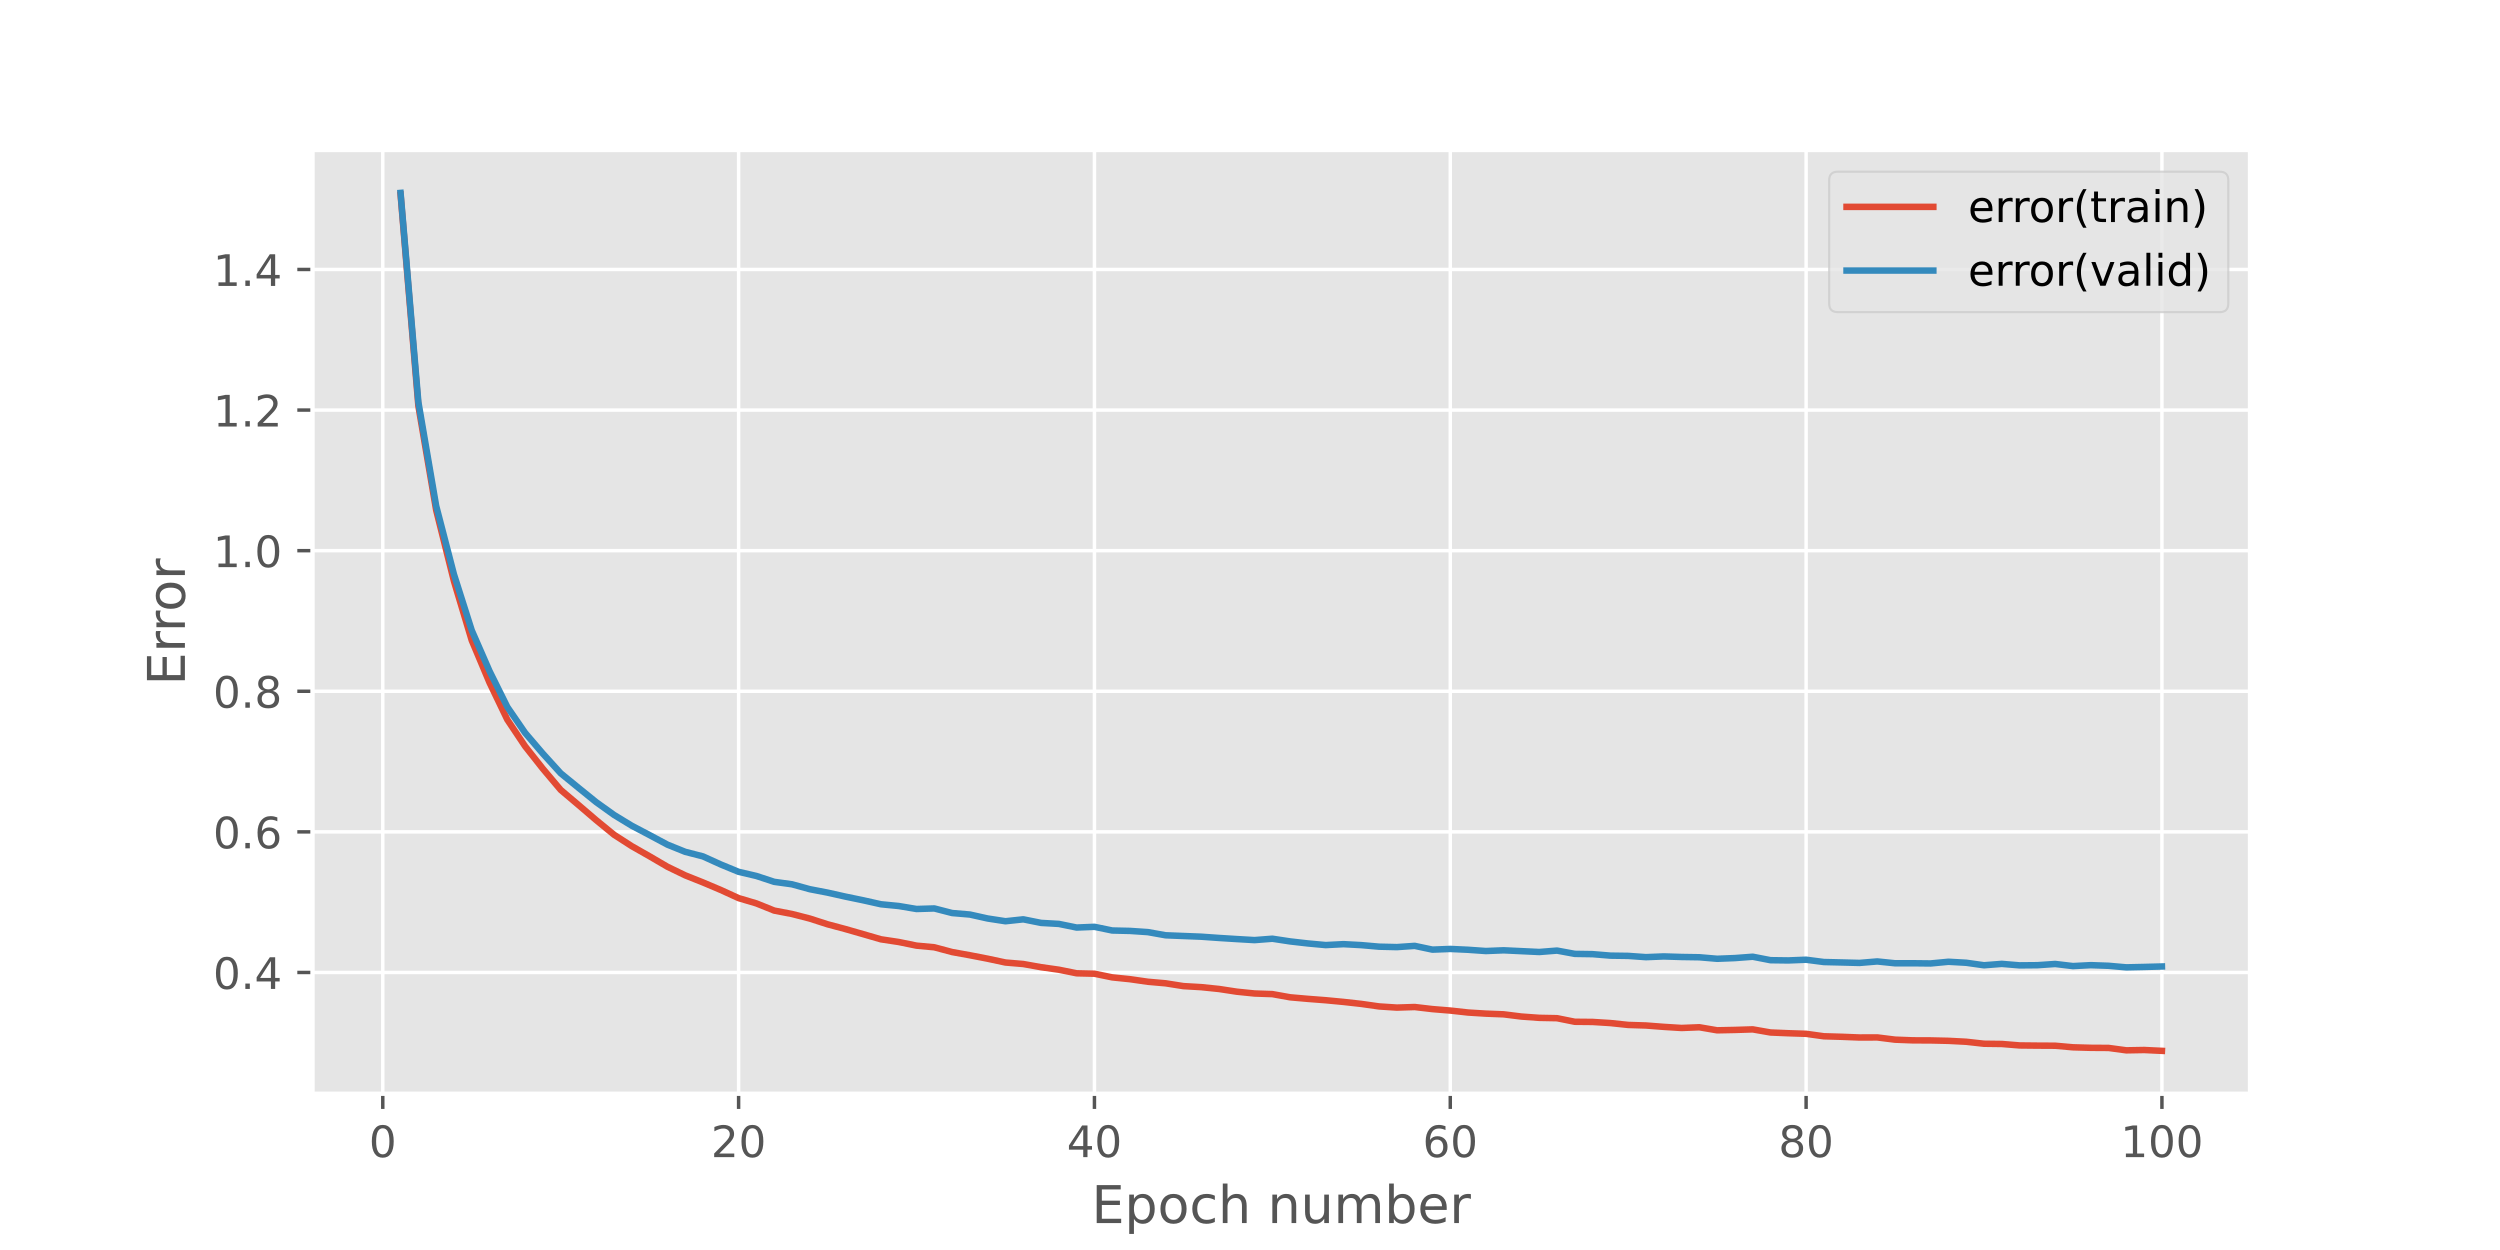
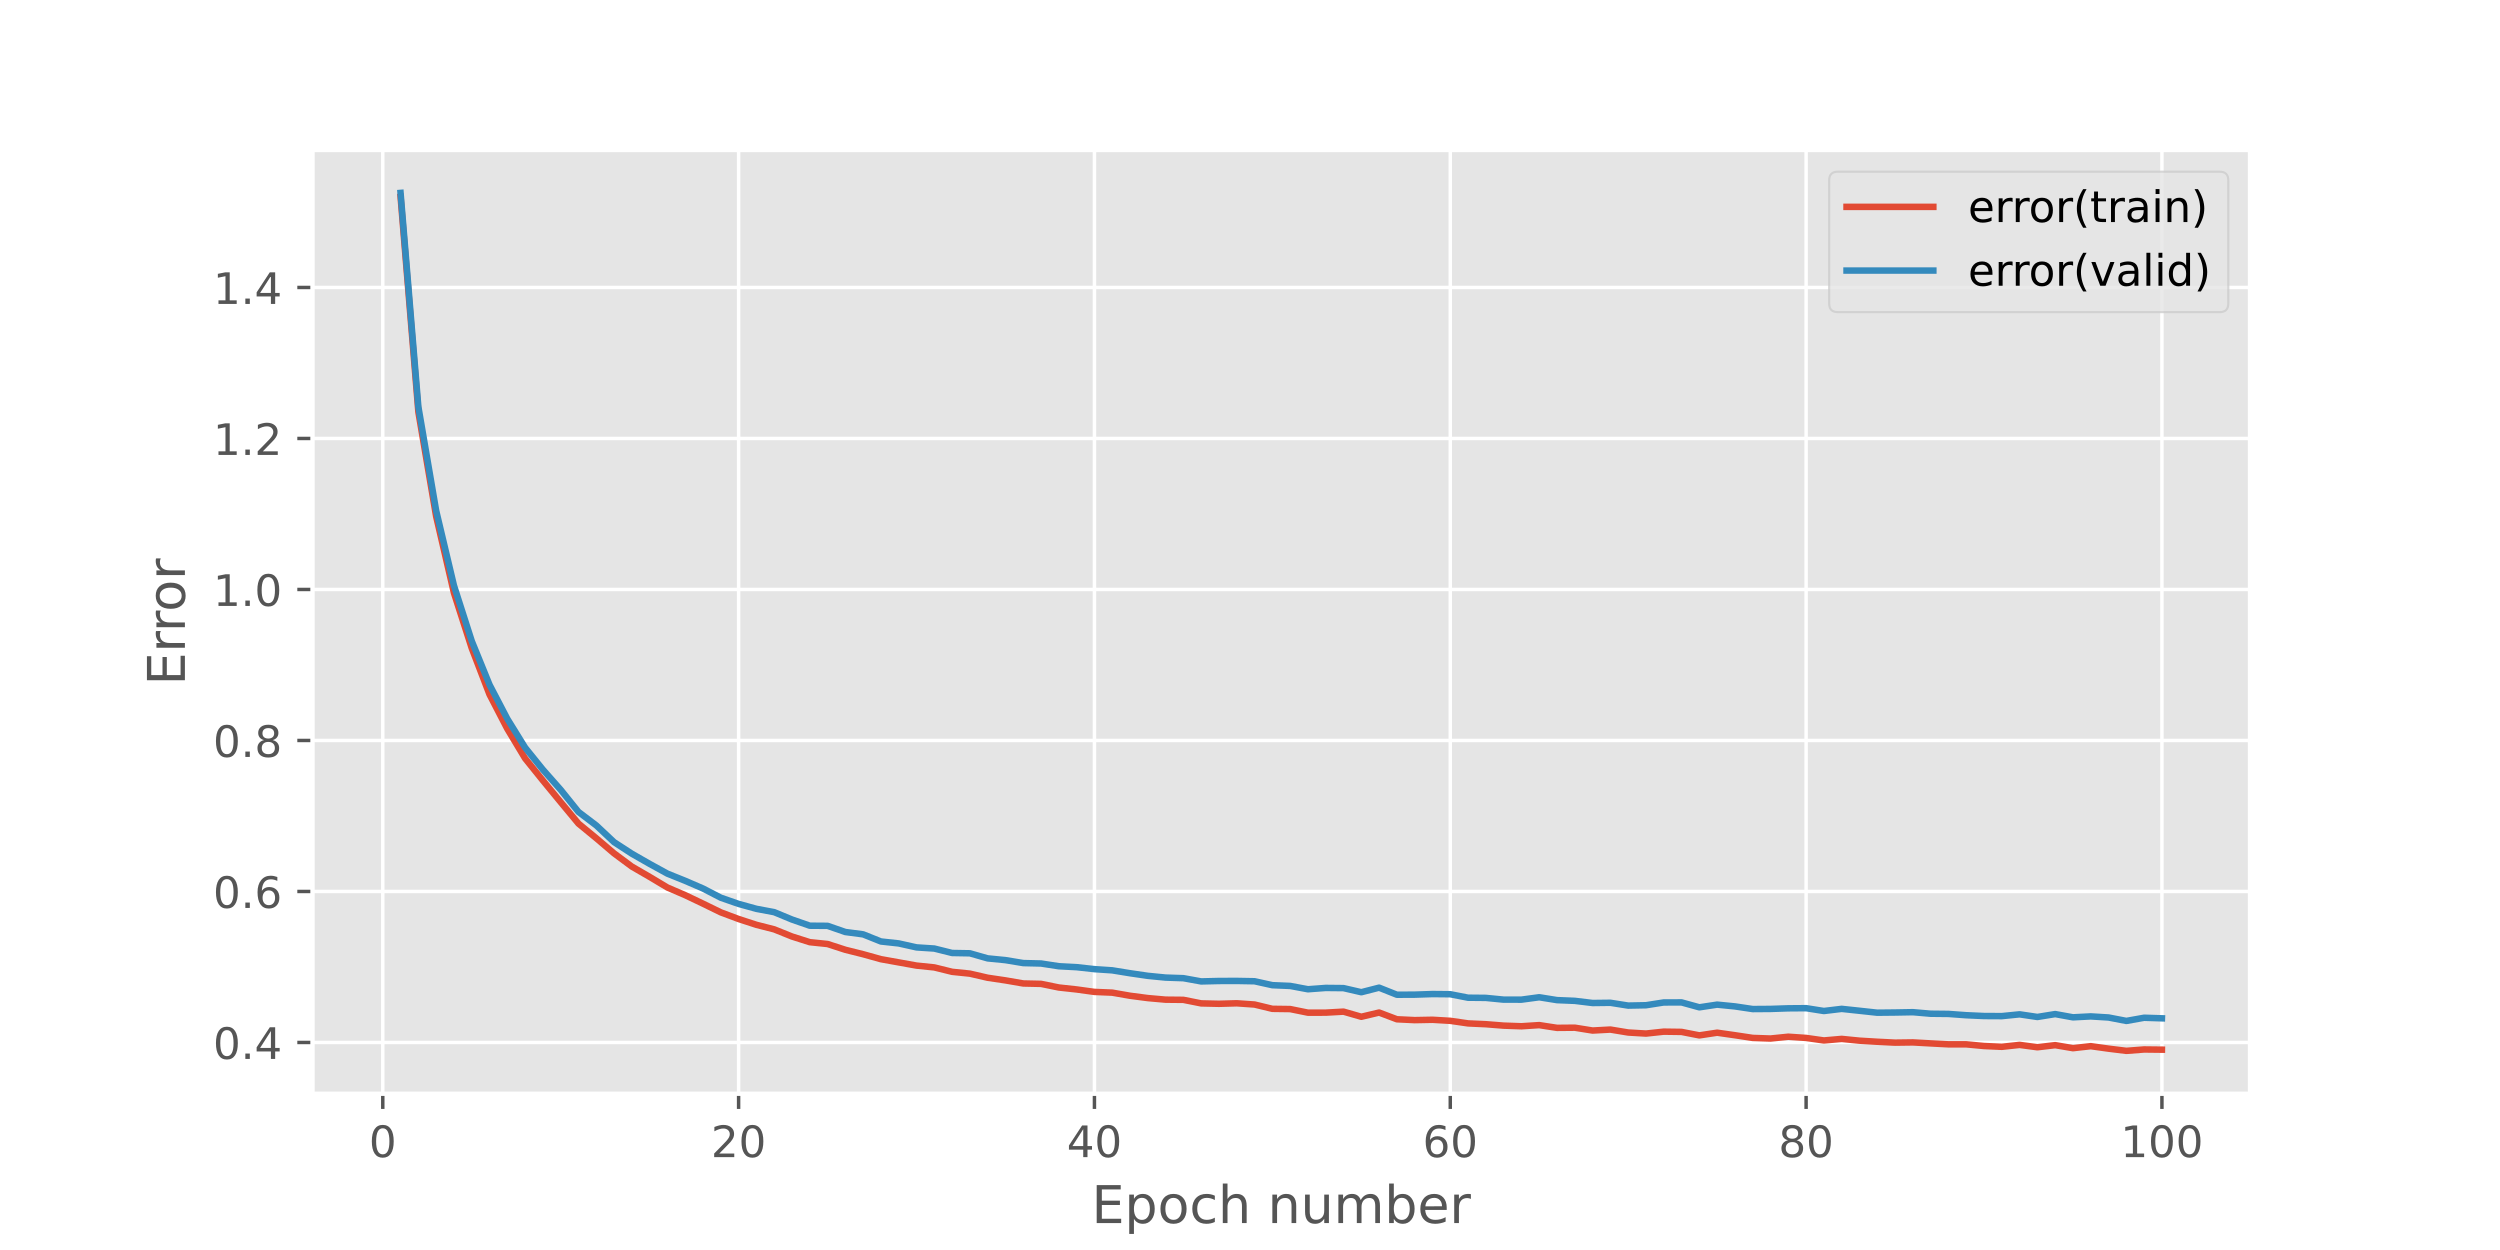
<svg xmlns="http://www.w3.org/2000/svg" xmlns:xlink="http://www.w3.org/1999/xlink" height="288pt" version="1.1" viewBox="0 0 576 288" width="576pt">
  <defs>
    <style type="text/css">*{stroke-linecap:butt;stroke-linejoin:round;}</style>
  </defs>
  <g id="figure_1">
    <g id="patch_1">
      <path d="M 0 288  L 576 288  L 576 0  L 0 0  z " style="fill:#ffffff;" />
    </g>
    <g id="axes_1">
      <g id="patch_2">
        <path d="M 72 252  L 518.4 252  L 518.4 34.56  L 72 34.56  z " style="fill:#e5e5e5;" />
      </g>
      <g id="matplotlib.axis_1">
        <g id="xtick_1">
          <g id="line2d_1">
-             <path clip-path="url(#p067e1117a4)" d="M 88.192 252  L 88.192 34.56  " style="fill:none;stroke:#ffffff;stroke-linecap:square;stroke-width:0.8;" />
+             <path clip-path="url(#p7b050c8171)" d="M 88.192 252  L 88.192 34.56  " style="fill:none;stroke:#ffffff;stroke-linecap:square;stroke-width:0.8;" />
          </g>
          <g id="line2d_2">
            <defs>
-               <path d="M 0 0  L 0 3.5  " id="m8cebca8a3a" style="stroke:#555555;stroke-width:0.8;" />
-             </defs>
-             <g>
-               <use style="fill:#555555;stroke:#555555;stroke-width:0.8;" x="88.192" xlink:href="#m8cebca8a3a" y="252" />
+               <path d="M 0 0  L 0 3.5  " id="m81ec9ba55e" style="stroke:#555555;stroke-width:0.8;" />
+             </defs>
+             <g>
+               <use style="fill:#555555;stroke:#555555;stroke-width:0.8;" x="88.192" xlink:href="#m81ec9ba55e" y="252" />
            </g>
          </g>
          <g id="text_1">
            <g style="fill:#555555;" transform="translate(85.01049 266.5984)scale(0.1 -0.1)">
              <defs>
                <path d="M 2034 4250  Q 1547 4250 1301 3770  Q 1056 3291 1056 2328  Q 1056 1369 1301 889  Q 1547 409 2034 409  Q 2525 409 2770 889  Q 3016 1369 3016 2328  Q 3016 3291 2770 3770  Q 2525 4250 2034 4250  z M 2034 4750  Q 2819 4750 3233 4129  Q 3647 3509 3647 2328  Q 3647 1150 3233 529  Q 2819 -91 2034 -91  Q 1250 -91 836 529  Q 422 1150 422 2328  Q 422 3509 836 4129  Q 1250 4750 2034 4750  z " id="DejaVuSans-30" transform="scale(0.015625)" />
              </defs>
              <use xlink:href="#DejaVuSans-30" />
            </g>
          </g>
        </g>
        <g id="xtick_2">
          <g id="line2d_3">
-             <path clip-path="url(#p067e1117a4)" d="M 170.175 252  L 170.175 34.56  " style="fill:none;stroke:#ffffff;stroke-linecap:square;stroke-width:0.8;" />
+             <path clip-path="url(#p7b050c8171)" d="M 170.175 252  L 170.175 34.56  " style="fill:none;stroke:#ffffff;stroke-linecap:square;stroke-width:0.8;" />
          </g>
          <g id="line2d_4">
            <g>
-               <use style="fill:#555555;stroke:#555555;stroke-width:0.8;" x="170.175" xlink:href="#m8cebca8a3a" y="252" />
+               <use style="fill:#555555;stroke:#555555;stroke-width:0.8;" x="170.175" xlink:href="#m81ec9ba55e" y="252" />
            </g>
          </g>
          <g id="text_2">
            <g style="fill:#555555;" transform="translate(163.8127 266.5984)scale(0.1 -0.1)">
              <defs>
                <path d="M 1228 531  L 3431 531  L 3431 0  L 469 0  L 469 531  Q 828 903 1448 1529  Q 2069 2156 2228 2338  Q 2531 2678 2651 2914  Q 2772 3150 2772 3378  Q 2772 3750 2511 3984  Q 2250 4219 1831 4219  Q 1534 4219 1204 4116  Q 875 4013 500 3803  L 500 4441  Q 881 4594 1212 4672  Q 1544 4750 1819 4750  Q 2544 4750 2975 4387  Q 3406 4025 3406 3419  Q 3406 3131 3298 2873  Q 3191 2616 2906 2266  Q 2828 2175 2409 1742  Q 1991 1309 1228 531  z " id="DejaVuSans-32" transform="scale(0.015625)" />
              </defs>
              <use xlink:href="#DejaVuSans-32" />
              <use x="63.623" xlink:href="#DejaVuSans-30" />
            </g>
          </g>
        </g>
        <g id="xtick_3">
          <g id="line2d_5">
-             <path clip-path="url(#p067e1117a4)" d="M 252.159 252  L 252.159 34.56  " style="fill:none;stroke:#ffffff;stroke-linecap:square;stroke-width:0.8;" />
+             <path clip-path="url(#p7b050c8171)" d="M 252.159 252  L 252.159 34.56  " style="fill:none;stroke:#ffffff;stroke-linecap:square;stroke-width:0.8;" />
          </g>
          <g id="line2d_6">
            <g>
-               <use style="fill:#555555;stroke:#555555;stroke-width:0.8;" x="252.159" xlink:href="#m8cebca8a3a" y="252" />
+               <use style="fill:#555555;stroke:#555555;stroke-width:0.8;" x="252.159" xlink:href="#m81ec9ba55e" y="252" />
            </g>
          </g>
          <g id="text_3">
            <g style="fill:#555555;" transform="translate(245.7962 266.5984)scale(0.1 -0.1)">
              <defs>
                <path d="M 2419 4116  L 825 1625  L 2419 1625  L 2419 4116  z M 2253 4666  L 3047 4666  L 3047 1625  L 3713 1625  L 3713 1100  L 3047 1100  L 3047 0  L 2419 0  L 2419 1100  L 313 1100  L 313 1709  L 2253 4666  z " id="DejaVuSans-34" transform="scale(0.015625)" />
              </defs>
              <use xlink:href="#DejaVuSans-34" />
              <use x="63.623" xlink:href="#DejaVuSans-30" />
            </g>
          </g>
        </g>
        <g id="xtick_4">
          <g id="line2d_7">
-             <path clip-path="url(#p067e1117a4)" d="M 334.142 252  L 334.142 34.56  " style="fill:none;stroke:#ffffff;stroke-linecap:square;stroke-width:0.8;" />
+             <path clip-path="url(#p7b050c8171)" d="M 334.142 252  L 334.142 34.56  " style="fill:none;stroke:#ffffff;stroke-linecap:square;stroke-width:0.8;" />
          </g>
          <g id="line2d_8">
            <g>
-               <use style="fill:#555555;stroke:#555555;stroke-width:0.8;" x="334.142" xlink:href="#m8cebca8a3a" y="252" />
+               <use style="fill:#555555;stroke:#555555;stroke-width:0.8;" x="334.142" xlink:href="#m81ec9ba55e" y="252" />
            </g>
          </g>
          <g id="text_4">
            <g style="fill:#555555;" transform="translate(327.7796 266.5984)scale(0.1 -0.1)">
              <defs>
                <path d="M 2113 2584  Q 1688 2584 1439 2293  Q 1191 2003 1191 1497  Q 1191 994 1439 701  Q 1688 409 2113 409  Q 2538 409 2786 701  Q 3034 994 3034 1497  Q 3034 2003 2786 2293  Q 2538 2584 2113 2584  z M 3366 4563  L 3366 3988  Q 3128 4100 2886 4159  Q 2644 4219 2406 4219  Q 1781 4219 1451 3797  Q 1122 3375 1075 2522  Q 1259 2794 1537 2939  Q 1816 3084 2150 3084  Q 2853 3084 3261 2657  Q 3669 2231 3669 1497  Q 3669 778 3244 343  Q 2819 -91 2113 -91  Q 1303 -91 875 529  Q 447 1150 447 2328  Q 447 3434 972 4092  Q 1497 4750 2381 4750  Q 2619 4750 2861 4703  Q 3103 4656 3366 4563  z " id="DejaVuSans-36" transform="scale(0.015625)" />
              </defs>
              <use xlink:href="#DejaVuSans-36" />
              <use x="63.623" xlink:href="#DejaVuSans-30" />
            </g>
          </g>
        </g>
        <g id="xtick_5">
          <g id="line2d_9">
-             <path clip-path="url(#p067e1117a4)" d="M 416.126 252  L 416.126 34.56  " style="fill:none;stroke:#ffffff;stroke-linecap:square;stroke-width:0.8;" />
+             <path clip-path="url(#p7b050c8171)" d="M 416.126 252  L 416.126 34.56  " style="fill:none;stroke:#ffffff;stroke-linecap:square;stroke-width:0.8;" />
          </g>
          <g id="line2d_10">
            <g>
-               <use style="fill:#555555;stroke:#555555;stroke-width:0.8;" x="416.126" xlink:href="#m8cebca8a3a" y="252" />
+               <use style="fill:#555555;stroke:#555555;stroke-width:0.8;" x="416.126" xlink:href="#m81ec9ba55e" y="252" />
            </g>
          </g>
          <g id="text_5">
            <g style="fill:#555555;" transform="translate(409.7631 266.5984)scale(0.1 -0.1)">
              <defs>
                <path d="M 2034 2216  Q 1584 2216 1326 1975  Q 1069 1734 1069 1313  Q 1069 891 1326 650  Q 1584 409 2034 409  Q 2484 409 2743 651  Q 3003 894 3003 1313  Q 3003 1734 2745 1975  Q 2488 2216 2034 2216  z M 1403 2484  Q 997 2584 770 2862  Q 544 3141 544 3541  Q 544 4100 942 4425  Q 1341 4750 2034 4750  Q 2731 4750 3128 4425  Q 3525 4100 3525 3541  Q 3525 3141 3298 2862  Q 3072 2584 2669 2484  Q 3125 2378 3379 2068  Q 3634 1759 3634 1313  Q 3634 634 3220 271  Q 2806 -91 2034 -91  Q 1263 -91 848 271  Q 434 634 434 1313  Q 434 1759 690 2068  Q 947 2378 1403 2484  z M 1172 3481  Q 1172 3119 1398 2916  Q 1625 2713 2034 2713  Q 2441 2713 2670 2916  Q 2900 3119 2900 3481  Q 2900 3844 2670 4047  Q 2441 4250 2034 4250  Q 1625 4250 1398 4047  Q 1172 3844 1172 3481  z " id="DejaVuSans-38" transform="scale(0.015625)" />
              </defs>
              <use xlink:href="#DejaVuSans-38" />
              <use x="63.623" xlink:href="#DejaVuSans-30" />
            </g>
          </g>
        </g>
        <g id="xtick_6">
          <g id="line2d_11">
-             <path clip-path="url(#p067e1117a4)" d="M 498.109 252  L 498.109 34.56  " style="fill:none;stroke:#ffffff;stroke-linecap:square;stroke-width:0.8;" />
+             <path clip-path="url(#p7b050c8171)" d="M 498.109 252  L 498.109 34.56  " style="fill:none;stroke:#ffffff;stroke-linecap:square;stroke-width:0.8;" />
          </g>
          <g id="line2d_12">
            <g>
-               <use style="fill:#555555;stroke:#555555;stroke-width:0.8;" x="498.109" xlink:href="#m8cebca8a3a" y="252" />
+               <use style="fill:#555555;stroke:#555555;stroke-width:0.8;" x="498.109" xlink:href="#m81ec9ba55e" y="252" />
            </g>
          </g>
          <g id="text_6">
            <g style="fill:#555555;" transform="translate(488.5653 266.5984)scale(0.1 -0.1)">
              <defs>
                <path d="M 794 531  L 1825 531  L 1825 4091  L 703 3866  L 703 4441  L 1819 4666  L 2450 4666  L 2450 531  L 3481 531  L 3481 0  L 794 0  L 794 531  z " id="DejaVuSans-31" transform="scale(0.015625)" />
              </defs>
              <use xlink:href="#DejaVuSans-31" />
              <use x="63.623" xlink:href="#DejaVuSans-30" />
              <use x="127.246" xlink:href="#DejaVuSans-30" />
            </g>
          </g>
        </g>
        <g id="text_7">
          <g style="fill:#555555;" transform="translate(251.5031 281.7962)scale(0.12 -0.12)">
            <defs>
              <path d="M 628 4666  L 3578 4666  L 3578 4134  L 1259 4134  L 1259 2753  L 3481 2753  L 3481 2222  L 1259 2222  L 1259 531  L 3634 531  L 3634 0  L 628 0  L 628 4666  z " id="DejaVuSans-45" transform="scale(0.015625)" />
              <path d="M 1159 525  L 1159 -1331  L 581 -1331  L 581 3500  L 1159 3500  L 1159 2969  Q 1341 3281 1617 3432  Q 1894 3584 2278 3584  Q 2916 3584 3314 3078  Q 3713 2572 3713 1747  Q 3713 922 3314 415  Q 2916 -91 2278 -91  Q 1894 -91 1617 61  Q 1341 213 1159 525  z M 3116 1747  Q 3116 2381 2855 2742  Q 2594 3103 2138 3103  Q 1681 3103 1420 2742  Q 1159 2381 1159 1747  Q 1159 1113 1420 752  Q 1681 391 2138 391  Q 2594 391 2855 752  Q 3116 1113 3116 1747  z " id="DejaVuSans-70" transform="scale(0.015625)" />
              <path d="M 1959 3097  Q 1497 3097 1228 2736  Q 959 2375 959 1747  Q 959 1119 1226 758  Q 1494 397 1959 397  Q 2419 397 2687 759  Q 2956 1122 2956 1747  Q 2956 2369 2687 2733  Q 2419 3097 1959 3097  z M 1959 3584  Q 2709 3584 3137 3096  Q 3566 2609 3566 1747  Q 3566 888 3137 398  Q 2709 -91 1959 -91  Q 1206 -91 779 398  Q 353 888 353 1747  Q 353 2609 779 3096  Q 1206 3584 1959 3584  z " id="DejaVuSans-6f" transform="scale(0.015625)" />
              <path d="M 3122 3366  L 3122 2828  Q 2878 2963 2633 3030  Q 2388 3097 2138 3097  Q 1578 3097 1268 2742  Q 959 2388 959 1747  Q 959 1106 1268 751  Q 1578 397 2138 397  Q 2388 397 2633 464  Q 2878 531 3122 666  L 3122 134  Q 2881 22 2623 -34  Q 2366 -91 2075 -91  Q 1284 -91 818 406  Q 353 903 353 1747  Q 353 2603 823 3093  Q 1294 3584 2113 3584  Q 2378 3584 2631 3529  Q 2884 3475 3122 3366  z " id="DejaVuSans-63" transform="scale(0.015625)" />
              <path d="M 3513 2113  L 3513 0  L 2938 0  L 2938 2094  Q 2938 2591 2744 2837  Q 2550 3084 2163 3084  Q 1697 3084 1428 2787  Q 1159 2491 1159 1978  L 1159 0  L 581 0  L 581 4863  L 1159 4863  L 1159 2956  Q 1366 3272 1645 3428  Q 1925 3584 2291 3584  Q 2894 3584 3203 3211  Q 3513 2838 3513 2113  z " id="DejaVuSans-68" transform="scale(0.015625)" />
              <path id="DejaVuSans-20" transform="scale(0.015625)" />
              <path d="M 3513 2113  L 3513 0  L 2938 0  L 2938 2094  Q 2938 2591 2744 2837  Q 2550 3084 2163 3084  Q 1697 3084 1428 2787  Q 1159 2491 1159 1978  L 1159 0  L 581 0  L 581 3500  L 1159 3500  L 1159 2956  Q 1366 3272 1645 3428  Q 1925 3584 2291 3584  Q 2894 3584 3203 3211  Q 3513 2838 3513 2113  z " id="DejaVuSans-6e" transform="scale(0.015625)" />
              <path d="M 544 1381  L 544 3500  L 1119 3500  L 1119 1403  Q 1119 906 1312 657  Q 1506 409 1894 409  Q 2359 409 2629 706  Q 2900 1003 2900 1516  L 2900 3500  L 3475 3500  L 3475 0  L 2900 0  L 2900 538  Q 2691 219 2414 64  Q 2138 -91 1772 -91  Q 1169 -91 856 284  Q 544 659 544 1381  z M 1991 3584  L 1991 3584  z " id="DejaVuSans-75" transform="scale(0.015625)" />
              <path d="M 3328 2828  Q 3544 3216 3844 3400  Q 4144 3584 4550 3584  Q 5097 3584 5394 3201  Q 5691 2819 5691 2113  L 5691 0  L 5113 0  L 5113 2094  Q 5113 2597 4934 2840  Q 4756 3084 4391 3084  Q 3944 3084 3684 2787  Q 3425 2491 3425 1978  L 3425 0  L 2847 0  L 2847 2094  Q 2847 2600 2669 2842  Q 2491 3084 2119 3084  Q 1678 3084 1418 2786  Q 1159 2488 1159 1978  L 1159 0  L 581 0  L 581 3500  L 1159 3500  L 1159 2956  Q 1356 3278 1631 3431  Q 1906 3584 2284 3584  Q 2666 3584 2933 3390  Q 3200 3197 3328 2828  z " id="DejaVuSans-6d" transform="scale(0.015625)" />
              <path d="M 3116 1747  Q 3116 2381 2855 2742  Q 2594 3103 2138 3103  Q 1681 3103 1420 2742  Q 1159 2381 1159 1747  Q 1159 1113 1420 752  Q 1681 391 2138 391  Q 2594 391 2855 752  Q 3116 1113 3116 1747  z M 1159 2969  Q 1341 3281 1617 3432  Q 1894 3584 2278 3584  Q 2916 3584 3314 3078  Q 3713 2572 3713 1747  Q 3713 922 3314 415  Q 2916 -91 2278 -91  Q 1894 -91 1617 61  Q 1341 213 1159 525  L 1159 0  L 581 0  L 581 4863  L 1159 4863  L 1159 2969  z " id="DejaVuSans-62" transform="scale(0.015625)" />
              <path d="M 3597 1894  L 3597 1613  L 953 1613  Q 991 1019 1311 708  Q 1631 397 2203 397  Q 2534 397 2845 478  Q 3156 559 3463 722  L 3463 178  Q 3153 47 2828 -22  Q 2503 -91 2169 -91  Q 1331 -91 842 396  Q 353 884 353 1716  Q 353 2575 817 3079  Q 1281 3584 2069 3584  Q 2775 3584 3186 3129  Q 3597 2675 3597 1894  z M 3022 2063  Q 3016 2534 2758 2815  Q 2500 3097 2075 3097  Q 1594 3097 1305 2825  Q 1016 2553 972 2059  L 3022 2063  z " id="DejaVuSans-65" transform="scale(0.015625)" />
              <path d="M 2631 2963  Q 2534 3019 2420 3045  Q 2306 3072 2169 3072  Q 1681 3072 1420 2755  Q 1159 2438 1159 1844  L 1159 0  L 581 0  L 581 3500  L 1159 3500  L 1159 2956  Q 1341 3275 1631 3429  Q 1922 3584 2338 3584  Q 2397 3584 2469 3576  Q 2541 3569 2628 3553  L 2631 2963  z " id="DejaVuSans-72" transform="scale(0.015625)" />
            </defs>
            <use xlink:href="#DejaVuSans-45" />
            <use x="63.184" xlink:href="#DejaVuSans-70" />
            <use x="126.66" xlink:href="#DejaVuSans-6f" />
            <use x="187.842" xlink:href="#DejaVuSans-63" />
            <use x="242.822" xlink:href="#DejaVuSans-68" />
            <use x="306.201" xlink:href="#DejaVuSans-20" />
            <use x="337.988" xlink:href="#DejaVuSans-6e" />
            <use x="401.367" xlink:href="#DejaVuSans-75" />
            <use x="464.746" xlink:href="#DejaVuSans-6d" />
            <use x="562.158" xlink:href="#DejaVuSans-62" />
            <use x="625.635" xlink:href="#DejaVuSans-65" />
            <use x="687.158" xlink:href="#DejaVuSans-72" />
          </g>
        </g>
      </g>
      <g id="matplotlib.axis_2">
        <g id="ytick_1">
          <g id="line2d_13">
-             <path clip-path="url(#p067e1117a4)" d="M 72 224.053  L 518.4 224.053  " style="fill:none;stroke:#ffffff;stroke-linecap:square;stroke-width:0.8;" />
+             <path clip-path="url(#p7b050c8171)" d="M 72 240.179  L 518.4 240.179  " style="fill:none;stroke:#ffffff;stroke-linecap:square;stroke-width:0.8;" />
          </g>
          <g id="line2d_14">
            <defs>
-               <path d="M 0 0  L -3.5 0  " id="m923895e67c" style="stroke:#555555;stroke-width:0.8;" />
-             </defs>
-             <g>
-               <use style="fill:#555555;stroke:#555555;stroke-width:0.8;" x="72" xlink:href="#m923895e67c" y="224.053" />
+               <path d="M 0 0  L -3.5 0  " id="m4f35c1a8bf" style="stroke:#555555;stroke-width:0.8;" />
+             </defs>
+             <g>
+               <use style="fill:#555555;stroke:#555555;stroke-width:0.8;" x="72" xlink:href="#m4f35c1a8bf" y="240.179" />
            </g>
          </g>
          <g id="text_8">
-             <g style="fill:#555555;" transform="translate(49.09687 227.8522)scale(0.1 -0.1)">
+             <g style="fill:#555555;" transform="translate(49.09687 243.9783)scale(0.1 -0.1)">
              <defs>
                <path d="M 684 794  L 1344 794  L 1344 0  L 684 0  L 684 794  z " id="DejaVuSans-2e" transform="scale(0.015625)" />
              </defs>
              <use xlink:href="#DejaVuSans-30" />
              <use x="63.623" xlink:href="#DejaVuSans-2e" />
              <use x="95.41" xlink:href="#DejaVuSans-34" />
            </g>
          </g>
        </g>
        <g id="ytick_2">
          <g id="line2d_15">
-             <path clip-path="url(#p067e1117a4)" d="M 72 191.658  L 518.4 191.658  " style="fill:none;stroke:#ffffff;stroke-linecap:square;stroke-width:0.8;" />
+             <path clip-path="url(#p7b050c8171)" d="M 72 205.389  L 518.4 205.389  " style="fill:none;stroke:#ffffff;stroke-linecap:square;stroke-width:0.8;" />
          </g>
          <g id="line2d_16">
            <g>
-               <use style="fill:#555555;stroke:#555555;stroke-width:0.8;" x="72" xlink:href="#m923895e67c" y="191.658" />
+               <use style="fill:#555555;stroke:#555555;stroke-width:0.8;" x="72" xlink:href="#m4f35c1a8bf" y="205.389" />
            </g>
          </g>
          <g id="text_9">
-             <g style="fill:#555555;" transform="translate(49.09687 195.4572)scale(0.1 -0.1)">
+             <g style="fill:#555555;" transform="translate(49.09687 209.1885)scale(0.1 -0.1)">
              <use xlink:href="#DejaVuSans-30" />
              <use x="63.623" xlink:href="#DejaVuSans-2e" />
              <use x="95.41" xlink:href="#DejaVuSans-36" />
            </g>
          </g>
        </g>
        <g id="ytick_3">
          <g id="line2d_17">
-             <path clip-path="url(#p067e1117a4)" d="M 72 159.263  L 518.4 159.263  " style="fill:none;stroke:#ffffff;stroke-linecap:square;stroke-width:0.8;" />
+             <path clip-path="url(#p7b050c8171)" d="M 72 170.599  L 518.4 170.599  " style="fill:none;stroke:#ffffff;stroke-linecap:square;stroke-width:0.8;" />
          </g>
          <g id="line2d_18">
            <g>
-               <use style="fill:#555555;stroke:#555555;stroke-width:0.8;" x="72" xlink:href="#m923895e67c" y="159.263" />
+               <use style="fill:#555555;stroke:#555555;stroke-width:0.8;" x="72" xlink:href="#m4f35c1a8bf" y="170.599" />
            </g>
          </g>
          <g id="text_10">
-             <g style="fill:#555555;" transform="translate(49.09687 163.0622)scale(0.1 -0.1)">
+             <g style="fill:#555555;" transform="translate(49.09687 174.3986)scale(0.1 -0.1)">
              <use xlink:href="#DejaVuSans-30" />
              <use x="63.623" xlink:href="#DejaVuSans-2e" />
              <use x="95.41" xlink:href="#DejaVuSans-38" />
            </g>
          </g>
        </g>
        <g id="ytick_4">
          <g id="line2d_19">
-             <path clip-path="url(#p067e1117a4)" d="M 72 126.868  L 518.4 126.868  " style="fill:none;stroke:#ffffff;stroke-linecap:square;stroke-width:0.8;" />
+             <path clip-path="url(#p7b050c8171)" d="M 72 135.81  L 518.4 135.81  " style="fill:none;stroke:#ffffff;stroke-linecap:square;stroke-width:0.8;" />
          </g>
          <g id="line2d_20">
            <g>
-               <use style="fill:#555555;stroke:#555555;stroke-width:0.8;" x="72" xlink:href="#m923895e67c" y="126.868" />
+               <use style="fill:#555555;stroke:#555555;stroke-width:0.8;" x="72" xlink:href="#m4f35c1a8bf" y="135.81" />
            </g>
          </g>
          <g id="text_11">
-             <g style="fill:#555555;" transform="translate(49.09687 130.6672)scale(0.1 -0.1)">
+             <g style="fill:#555555;" transform="translate(49.09687 139.6088)scale(0.1 -0.1)">
              <use xlink:href="#DejaVuSans-31" />
              <use x="63.623" xlink:href="#DejaVuSans-2e" />
              <use x="95.41" xlink:href="#DejaVuSans-30" />
            </g>
          </g>
        </g>
        <g id="ytick_5">
          <g id="line2d_21">
-             <path clip-path="url(#p067e1117a4)" d="M 72 94.473  L 518.4 94.473  " style="fill:none;stroke:#ffffff;stroke-linecap:square;stroke-width:0.8;" />
+             <path clip-path="url(#p7b050c8171)" d="M 72 101.02  L 518.4 101.02  " style="fill:none;stroke:#ffffff;stroke-linecap:square;stroke-width:0.8;" />
          </g>
          <g id="line2d_22">
            <g>
-               <use style="fill:#555555;stroke:#555555;stroke-width:0.8;" x="72" xlink:href="#m923895e67c" y="94.473" />
+               <use style="fill:#555555;stroke:#555555;stroke-width:0.8;" x="72" xlink:href="#m4f35c1a8bf" y="101.02" />
            </g>
          </g>
          <g id="text_12">
-             <g style="fill:#555555;" transform="translate(49.09687 98.27218)scale(0.1 -0.1)">
+             <g style="fill:#555555;" transform="translate(49.09687 104.819)scale(0.1 -0.1)">
              <use xlink:href="#DejaVuSans-31" />
              <use x="63.623" xlink:href="#DejaVuSans-2e" />
              <use x="95.41" xlink:href="#DejaVuSans-32" />
            </g>
          </g>
        </g>
        <g id="ytick_6">
          <g id="line2d_23">
-             <path clip-path="url(#p067e1117a4)" d="M 72 62.078  L 518.4 62.078  " style="fill:none;stroke:#ffffff;stroke-linecap:square;stroke-width:0.8;" />
+             <path clip-path="url(#p7b050c8171)" d="M 72 66.23  L 518.4 66.23  " style="fill:none;stroke:#ffffff;stroke-linecap:square;stroke-width:0.8;" />
          </g>
          <g id="line2d_24">
            <g>
-               <use style="fill:#555555;stroke:#555555;stroke-width:0.8;" x="72" xlink:href="#m923895e67c" y="62.078" />
+               <use style="fill:#555555;stroke:#555555;stroke-width:0.8;" x="72" xlink:href="#m4f35c1a8bf" y="66.23" />
            </g>
          </g>
          <g id="text_13">
-             <g style="fill:#555555;" transform="translate(49.09687 65.87717)scale(0.1 -0.1)">
+             <g style="fill:#555555;" transform="translate(49.09687 70.02912)scale(0.1 -0.1)">
              <use xlink:href="#DejaVuSans-31" />
              <use x="63.623" xlink:href="#DejaVuSans-2e" />
              <use x="95.41" xlink:href="#DejaVuSans-34" />
            </g>
          </g>
        </g>
        <g id="text_14">
          <g style="fill:#555555;" transform="translate(42.60125 157.9022)rotate(-90)scale(0.12 -0.12)">
            <use xlink:href="#DejaVuSans-45" />
            <use x="63.184" xlink:href="#DejaVuSans-72" />
            <use x="102.547" xlink:href="#DejaVuSans-72" />
            <use x="141.41" xlink:href="#DejaVuSans-6f" />
            <use x="202.592" xlink:href="#DejaVuSans-72" />
          </g>
        </g>
      </g>
      <g id="line2d_25">
-         <path clip-path="url(#p067e1117a4)" d="M 92.291 44.807  L 96.39 93.51  L 100.489 117.52  L 104.588 133.903  L 108.688 147.544  L 112.787 157.285  L 116.886 165.812  L 120.985 171.941  L 125.084 177.128  L 129.183 181.991  L 133.283 185.464  L 137.382 188.976  L 141.481 192.331  L 145.58 194.968  L 149.679 197.302  L 153.779 199.698  L 157.878 201.683  L 161.977 203.317  L 166.076 205.054  L 170.175 206.928  L 174.274 208.145  L 178.374 209.796  L 182.473 210.583  L 186.572 211.636  L 190.671 212.959  L 194.77 214.052  L 198.869 215.229  L 202.969 216.418  L 207.068 217.037  L 211.167 217.876  L 215.266 218.255  L 219.365 219.352  L 223.464 220.092  L 227.564 220.888  L 231.663 221.764  L 235.762 222.108  L 239.861 222.842  L 243.96 223.422  L 248.06 224.247  L 252.159 224.346  L 256.258 225.187  L 260.357 225.607  L 264.456 226.195  L 268.555 226.554  L 272.655 227.2  L 276.754 227.438  L 280.853 227.859  L 284.952 228.484  L 289.051 228.902  L 293.15 229.043  L 297.25 229.779  L 301.349 230.138  L 305.448 230.453  L 309.547 230.843  L 313.646 231.3  L 317.745 231.883  L 321.845 232.15  L 325.944 232.018  L 330.043 232.497  L 334.142 232.832  L 338.241 233.286  L 342.34 233.541  L 346.44 233.702  L 350.539 234.215  L 354.638 234.511  L 358.737 234.593  L 362.836 235.417  L 366.936 235.455  L 371.035 235.712  L 375.134 236.145  L 379.233 236.274  L 383.332 236.589  L 387.431 236.846  L 391.531 236.681  L 395.63 237.384  L 399.729 237.296  L 403.828 237.168  L 407.927 237.885  L 412.026 238.056  L 416.126 238.19  L 420.225 238.759  L 424.324 238.877  L 428.423 239.039  L 432.522 239.024  L 436.621 239.538  L 440.721 239.695  L 444.82 239.712  L 448.919 239.808  L 453.018 240.02  L 457.117 240.477  L 461.217 240.532  L 465.316 240.868  L 469.415 240.912  L 473.514 240.935  L 477.613 241.299  L 481.712 241.417  L 485.812 241.444  L 489.911 241.997  L 494.01 241.92  L 498.109 242.116  " style="fill:none;stroke:#e24a33;stroke-linecap:square;stroke-width:1.5;" />
+         <path clip-path="url(#p7b050c8171)" d="M 92.291 45.35  L 96.39 94.901  L 100.489 118.972  L 104.588 136.613  L 108.688 149.342  L 112.787 160.017  L 116.886 167.927  L 120.985 174.741  L 125.084 179.829  L 129.183 184.811  L 133.283 189.757  L 137.382 193.127  L 141.481 196.618  L 145.58 199.659  L 149.679 202.033  L 153.779 204.487  L 157.878 206.251  L 161.977 208.204  L 166.076 210.207  L 170.175 211.741  L 174.274 213.076  L 178.374 214.121  L 182.473 215.772  L 186.572 217.077  L 190.671 217.501  L 194.77 218.83  L 198.869 219.855  L 202.969 220.998  L 207.068 221.735  L 211.167 222.473  L 215.266 222.893  L 219.365 223.906  L 223.464 224.327  L 227.564 225.274  L 231.663 225.882  L 235.762 226.592  L 239.861 226.685  L 243.96 227.522  L 248.06 227.969  L 252.159 228.535  L 256.258 228.705  L 260.357 229.422  L 264.456 229.957  L 268.555 230.323  L 272.655 230.365  L 276.754 231.18  L 280.853 231.275  L 284.952 231.159  L 289.051 231.444  L 293.15 232.433  L 297.25 232.489  L 301.349 233.319  L 305.448 233.312  L 309.547 233.083  L 313.646 234.263  L 317.745 233.291  L 321.845 234.84  L 325.944 235.036  L 330.043 234.955  L 334.142 235.196  L 338.241 235.791  L 342.34 235.978  L 346.44 236.306  L 350.539 236.45  L 354.638 236.186  L 358.737 236.819  L 362.836 236.781  L 366.936 237.436  L 371.035 237.213  L 375.134 237.89  L 379.233 238.134  L 383.332 237.693  L 387.431 237.751  L 391.531 238.551  L 395.63 237.933  L 399.729 238.516  L 403.828 239.136  L 407.927 239.276  L 412.026 238.859  L 416.126 239.14  L 420.225 239.72  L 424.324 239.363  L 428.423 239.773  L 432.522 240.02  L 436.621 240.226  L 440.721 240.17  L 444.82 240.397  L 448.919 240.613  L 453.018 240.616  L 457.117 241.002  L 461.217 241.185  L 465.316 240.744  L 469.415 241.288  L 473.514 240.805  L 477.613 241.5  L 481.712 241.039  L 485.812 241.61  L 489.911 242.116  L 494.01 241.798  L 498.109 241.845  " style="fill:none;stroke:#e24a33;stroke-linecap:square;stroke-width:1.5;" />
      </g>
      <g id="line2d_26">
-         <path clip-path="url(#p067e1117a4)" d="M 92.291 44.444  L 96.39 92.627  L 100.489 116.545  L 104.588 132.328  L 108.688 145.233  L 112.787 154.624  L 116.886 162.881  L 120.985 168.851  L 125.084 173.645  L 129.183 178.162  L 133.283 181.512  L 137.382 184.83  L 141.481 187.763  L 145.58 190.26  L 149.679 192.414  L 153.779 194.609  L 157.878 196.263  L 161.977 197.318  L 166.076 199.177  L 170.175 200.868  L 174.274 201.825  L 178.374 203.174  L 182.473 203.742  L 186.572 204.87  L 190.671 205.66  L 194.77 206.577  L 198.869 207.426  L 202.969 208.344  L 207.068 208.745  L 211.167 209.433  L 215.266 209.307  L 219.365 210.363  L 223.464 210.71  L 227.564 211.622  L 231.663 212.254  L 235.762 211.814  L 239.861 212.637  L 243.96 212.869  L 248.06 213.707  L 252.159 213.539  L 256.258 214.386  L 260.357 214.482  L 264.456 214.757  L 268.555 215.49  L 272.655 215.654  L 276.754 215.815  L 280.853 216.104  L 284.952 216.361  L 289.051 216.599  L 293.15 216.281  L 297.25 216.903  L 301.349 217.371  L 305.448 217.747  L 309.547 217.534  L 313.646 217.756  L 317.745 218.114  L 321.845 218.213  L 325.944 217.93  L 330.043 218.796  L 334.142 218.636  L 338.241 218.827  L 342.34 219.117  L 346.44 218.95  L 350.539 219.144  L 354.638 219.34  L 358.737 219.016  L 362.836 219.772  L 366.936 219.838  L 371.035 220.177  L 375.134 220.237  L 379.233 220.528  L 383.332 220.361  L 387.431 220.488  L 391.531 220.554  L 395.63 220.903  L 399.729 220.741  L 403.828 220.431  L 407.927 221.228  L 412.026 221.284  L 416.126 221.12  L 420.225 221.651  L 424.324 221.75  L 428.423 221.857  L 432.522 221.516  L 436.621 221.937  L 440.721 221.932  L 444.82 221.98  L 448.919 221.59  L 453.018 221.819  L 457.117 222.396  L 461.217 222.077  L 465.316 222.42  L 469.415 222.382  L 473.514 222.099  L 477.613 222.587  L 481.712 222.372  L 485.812 222.518  L 489.911 222.88  L 494.01 222.785  L 498.109 222.676  " style="fill:none;stroke:#348abd;stroke-linecap:square;stroke-width:1.5;" />
+         <path clip-path="url(#p7b050c8171)" d="M 92.291 44.444  L 96.39 93.728  L 100.489 117.661  L 104.588 134.911  L 108.688 147.694  L 112.787 157.767  L 116.886 165.62  L 120.985 172.249  L 125.084 177.326  L 129.183 181.969  L 133.283 187.066  L 137.382 190.178  L 141.481 194.03  L 145.58 196.698  L 149.679 199.041  L 153.779 201.291  L 157.878 202.942  L 161.977 204.715  L 166.076 206.834  L 170.175 208.261  L 174.274 209.395  L 178.374 210.162  L 182.473 211.859  L 186.572 213.283  L 190.671 213.314  L 194.77 214.735  L 198.869 215.276  L 202.969 216.918  L 207.068 217.365  L 211.167 218.28  L 215.266 218.545  L 219.365 219.568  L 223.464 219.641  L 227.564 220.811  L 231.663 221.215  L 235.762 221.892  L 239.861 221.992  L 243.96 222.622  L 248.06 222.838  L 252.159 223.291  L 256.258 223.566  L 260.357 224.233  L 264.456 224.832  L 268.555 225.236  L 272.655 225.374  L 276.754 226.119  L 280.853 226.019  L 284.952 226.004  L 289.051 226.081  L 293.15 226.986  L 297.25 227.158  L 301.349 227.925  L 305.448 227.619  L 309.547 227.662  L 313.646 228.606  L 317.745 227.558  L 321.845 229.189  L 325.944 229.168  L 330.043 229.03  L 334.142 229.071  L 338.241 229.873  L 342.34 229.914  L 346.44 230.316  L 350.539 230.319  L 354.638 229.768  L 358.737 230.427  L 362.836 230.596  L 366.936 231.092  L 371.035 231.042  L 375.134 231.689  L 379.233 231.607  L 383.332 230.966  L 387.431 230.955  L 391.531 232.086  L 395.63 231.468  L 399.729 231.875  L 403.828 232.486  L 407.927 232.456  L 412.026 232.318  L 416.126 232.285  L 420.225 232.934  L 424.324 232.442  L 428.423 232.88  L 432.522 233.326  L 436.621 233.283  L 440.721 233.206  L 444.82 233.563  L 448.919 233.608  L 453.018 233.908  L 457.117 234.093  L 461.217 234.115  L 465.316 233.703  L 469.415 234.31  L 473.514 233.645  L 477.613 234.392  L 481.712 234.179  L 485.812 234.43  L 489.911 235.221  L 494.01 234.49  L 498.109 234.619  " style="fill:none;stroke:#348abd;stroke-linecap:square;stroke-width:1.5;" />
      </g>
      <g id="patch_3">
        <path d="M 72 252  L 72 34.56  " style="fill:none;stroke:#ffffff;stroke-linecap:square;stroke-linejoin:miter;" />
      </g>
      <g id="patch_4">
        <path d="M 518.4 252  L 518.4 34.56  " style="fill:none;stroke:#ffffff;stroke-linecap:square;stroke-linejoin:miter;" />
      </g>
      <g id="patch_5">
        <path d="M 72 252  L 518.4 252  " style="fill:none;stroke:#ffffff;stroke-linecap:square;stroke-linejoin:miter;" />
      </g>
      <g id="patch_6">
        <path d="M 72 34.56  L 518.4 34.56  " style="fill:none;stroke:#ffffff;stroke-linecap:square;stroke-linejoin:miter;" />
      </g>
      <g id="legend_1">
        <g id="patch_7">
          <path d="M 423.441 71.916  L 511.4 71.916  Q 513.4 71.916 513.4 69.916  L 513.4 41.56  Q 513.4 39.56 511.4 39.56  L 423.441 39.56  Q 421.441 39.56 421.441 41.56  L 421.441 69.916  Q 421.441 71.916 423.441 71.916  z " style="fill:#e5e5e5;opacity:0.8;stroke:#cccccc;stroke-linejoin:miter;stroke-width:0.5;" />
        </g>
        <g id="line2d_27">
          <path d="M 425.441 47.658  L 445.441 47.658  " style="fill:none;stroke:#e24a33;stroke-linecap:square;stroke-width:1.5;" />
        </g>
        <g id="line2d_28" />
        <g id="text_15">
          <g transform="translate(453.4406 51.15844)scale(0.1 -0.1)">
            <defs>
              <path d="M 1984 4856  Q 1566 4138 1362 3434  Q 1159 2731 1159 2009  Q 1159 1288 1364 580  Q 1569 -128 1984 -844  L 1484 -844  Q 1016 -109 783 600  Q 550 1309 550 2009  Q 550 2706 781 3412  Q 1013 4119 1484 4856  L 1984 4856  z " id="DejaVuSans-28" transform="scale(0.015625)" />
              <path d="M 1172 4494  L 1172 3500  L 2356 3500  L 2356 3053  L 1172 3053  L 1172 1153  Q 1172 725 1289 603  Q 1406 481 1766 481  L 2356 481  L 2356 0  L 1766 0  Q 1100 0 847 248  Q 594 497 594 1153  L 594 3053  L 172 3053  L 172 3500  L 594 3500  L 594 4494  L 1172 4494  z " id="DejaVuSans-74" transform="scale(0.015625)" />
              <path d="M 2194 1759  Q 1497 1759 1228 1600  Q 959 1441 959 1056  Q 959 750 1161 570  Q 1363 391 1709 391  Q 2188 391 2477 730  Q 2766 1069 2766 1631  L 2766 1759  L 2194 1759  z M 3341 1997  L 3341 0  L 2766 0  L 2766 531  Q 2569 213 2275 61  Q 1981 -91 1556 -91  Q 1019 -91 701 211  Q 384 513 384 1019  Q 384 1609 779 1909  Q 1175 2209 1959 2209  L 2766 2209  L 2766 2266  Q 2766 2663 2505 2880  Q 2244 3097 1772 3097  Q 1472 3097 1187 3025  Q 903 2953 641 2809  L 641 3341  Q 956 3463 1253 3523  Q 1550 3584 1831 3584  Q 2591 3584 2966 3190  Q 3341 2797 3341 1997  z " id="DejaVuSans-61" transform="scale(0.015625)" />
              <path d="M 603 3500  L 1178 3500  L 1178 0  L 603 0  L 603 3500  z M 603 4863  L 1178 4863  L 1178 4134  L 603 4134  L 603 4863  z " id="DejaVuSans-69" transform="scale(0.015625)" />
              <path d="M 513 4856  L 1013 4856  Q 1481 4119 1714 3412  Q 1947 2706 1947 2009  Q 1947 1309 1714 600  Q 1481 -109 1013 -844  L 513 -844  Q 928 -128 1133 580  Q 1338 1288 1338 2009  Q 1338 2731 1133 3434  Q 928 4138 513 4856  z " id="DejaVuSans-29" transform="scale(0.015625)" />
            </defs>
            <use xlink:href="#DejaVuSans-65" />
            <use x="61.523" xlink:href="#DejaVuSans-72" />
            <use x="100.887" xlink:href="#DejaVuSans-72" />
            <use x="139.75" xlink:href="#DejaVuSans-6f" />
            <use x="200.932" xlink:href="#DejaVuSans-72" />
            <use x="242.045" xlink:href="#DejaVuSans-28" />
            <use x="281.059" xlink:href="#DejaVuSans-74" />
            <use x="320.268" xlink:href="#DejaVuSans-72" />
            <use x="361.381" xlink:href="#DejaVuSans-61" />
            <use x="422.66" xlink:href="#DejaVuSans-69" />
            <use x="450.443" xlink:href="#DejaVuSans-6e" />
            <use x="513.822" xlink:href="#DejaVuSans-29" />
          </g>
        </g>
        <g id="line2d_29">
          <path d="M 425.441 62.337  L 445.441 62.337  " style="fill:none;stroke:#348abd;stroke-linecap:square;stroke-width:1.5;" />
        </g>
        <g id="line2d_30" />
        <g id="text_16">
          <g transform="translate(453.4406 65.83656)scale(0.1 -0.1)">
            <defs>
              <path d="M 191 3500  L 800 3500  L 1894 563  L 2988 3500  L 3597 3500  L 2284 0  L 1503 0  L 191 3500  z " id="DejaVuSans-76" transform="scale(0.015625)" />
              <path d="M 603 4863  L 1178 4863  L 1178 0  L 603 0  L 603 4863  z " id="DejaVuSans-6c" transform="scale(0.015625)" />
              <path d="M 2906 2969  L 2906 4863  L 3481 4863  L 3481 0  L 2906 0  L 2906 525  Q 2725 213 2448 61  Q 2172 -91 1784 -91  Q 1150 -91 751 415  Q 353 922 353 1747  Q 353 2572 751 3078  Q 1150 3584 1784 3584  Q 2172 3584 2448 3432  Q 2725 3281 2906 2969  z M 947 1747  Q 947 1113 1208 752  Q 1469 391 1925 391  Q 2381 391 2643 752  Q 2906 1113 2906 1747  Q 2906 2381 2643 2742  Q 2381 3103 1925 3103  Q 1469 3103 1208 2742  Q 947 2381 947 1747  z " id="DejaVuSans-64" transform="scale(0.015625)" />
            </defs>
            <use xlink:href="#DejaVuSans-65" />
            <use x="61.523" xlink:href="#DejaVuSans-72" />
            <use x="100.887" xlink:href="#DejaVuSans-72" />
            <use x="139.75" xlink:href="#DejaVuSans-6f" />
            <use x="200.932" xlink:href="#DejaVuSans-72" />
            <use x="242.045" xlink:href="#DejaVuSans-28" />
            <use x="281.059" xlink:href="#DejaVuSans-76" />
            <use x="340.238" xlink:href="#DejaVuSans-61" />
            <use x="401.518" xlink:href="#DejaVuSans-6c" />
            <use x="429.301" xlink:href="#DejaVuSans-69" />
            <use x="457.084" xlink:href="#DejaVuSans-64" />
            <use x="520.561" xlink:href="#DejaVuSans-29" />
          </g>
        </g>
      </g>
    </g>
  </g>
  <defs>
-     <clipPath id="p067e1117a4">
+     <clipPath id="p7b050c8171">
      <rect height="217.44" width="446.4" x="72" y="34.56" />
    </clipPath>
  </defs>
</svg>
